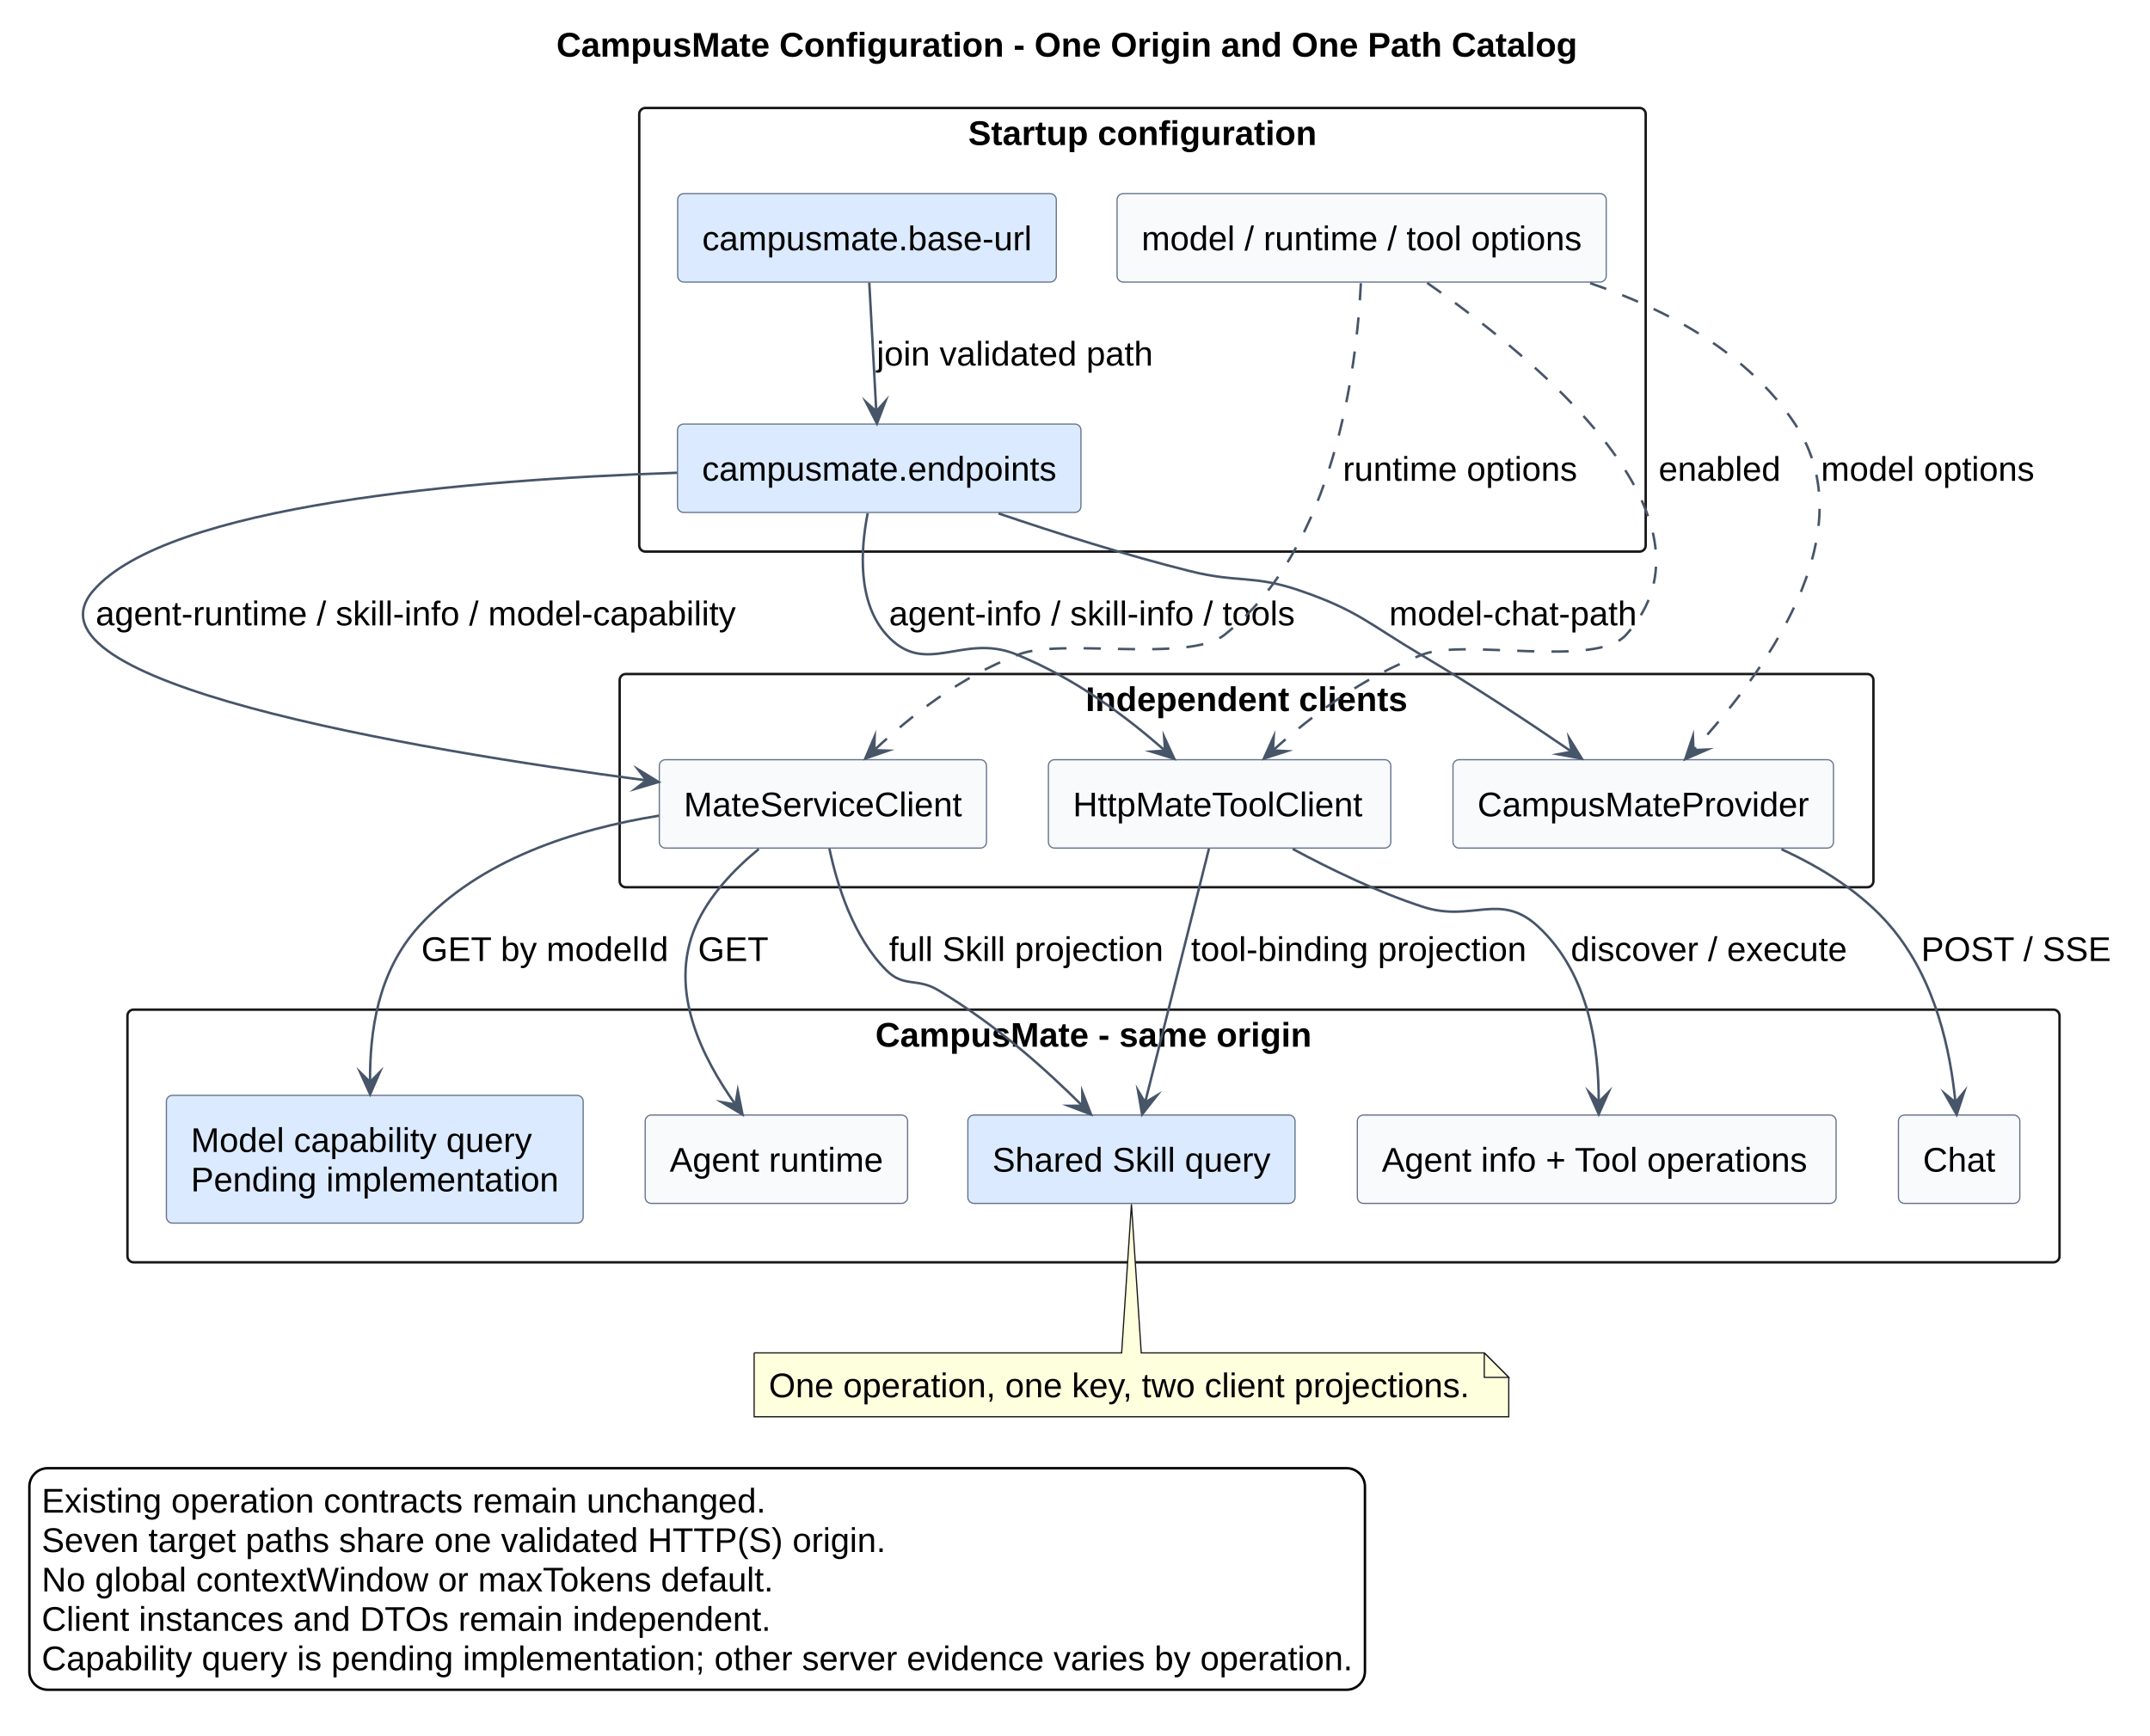
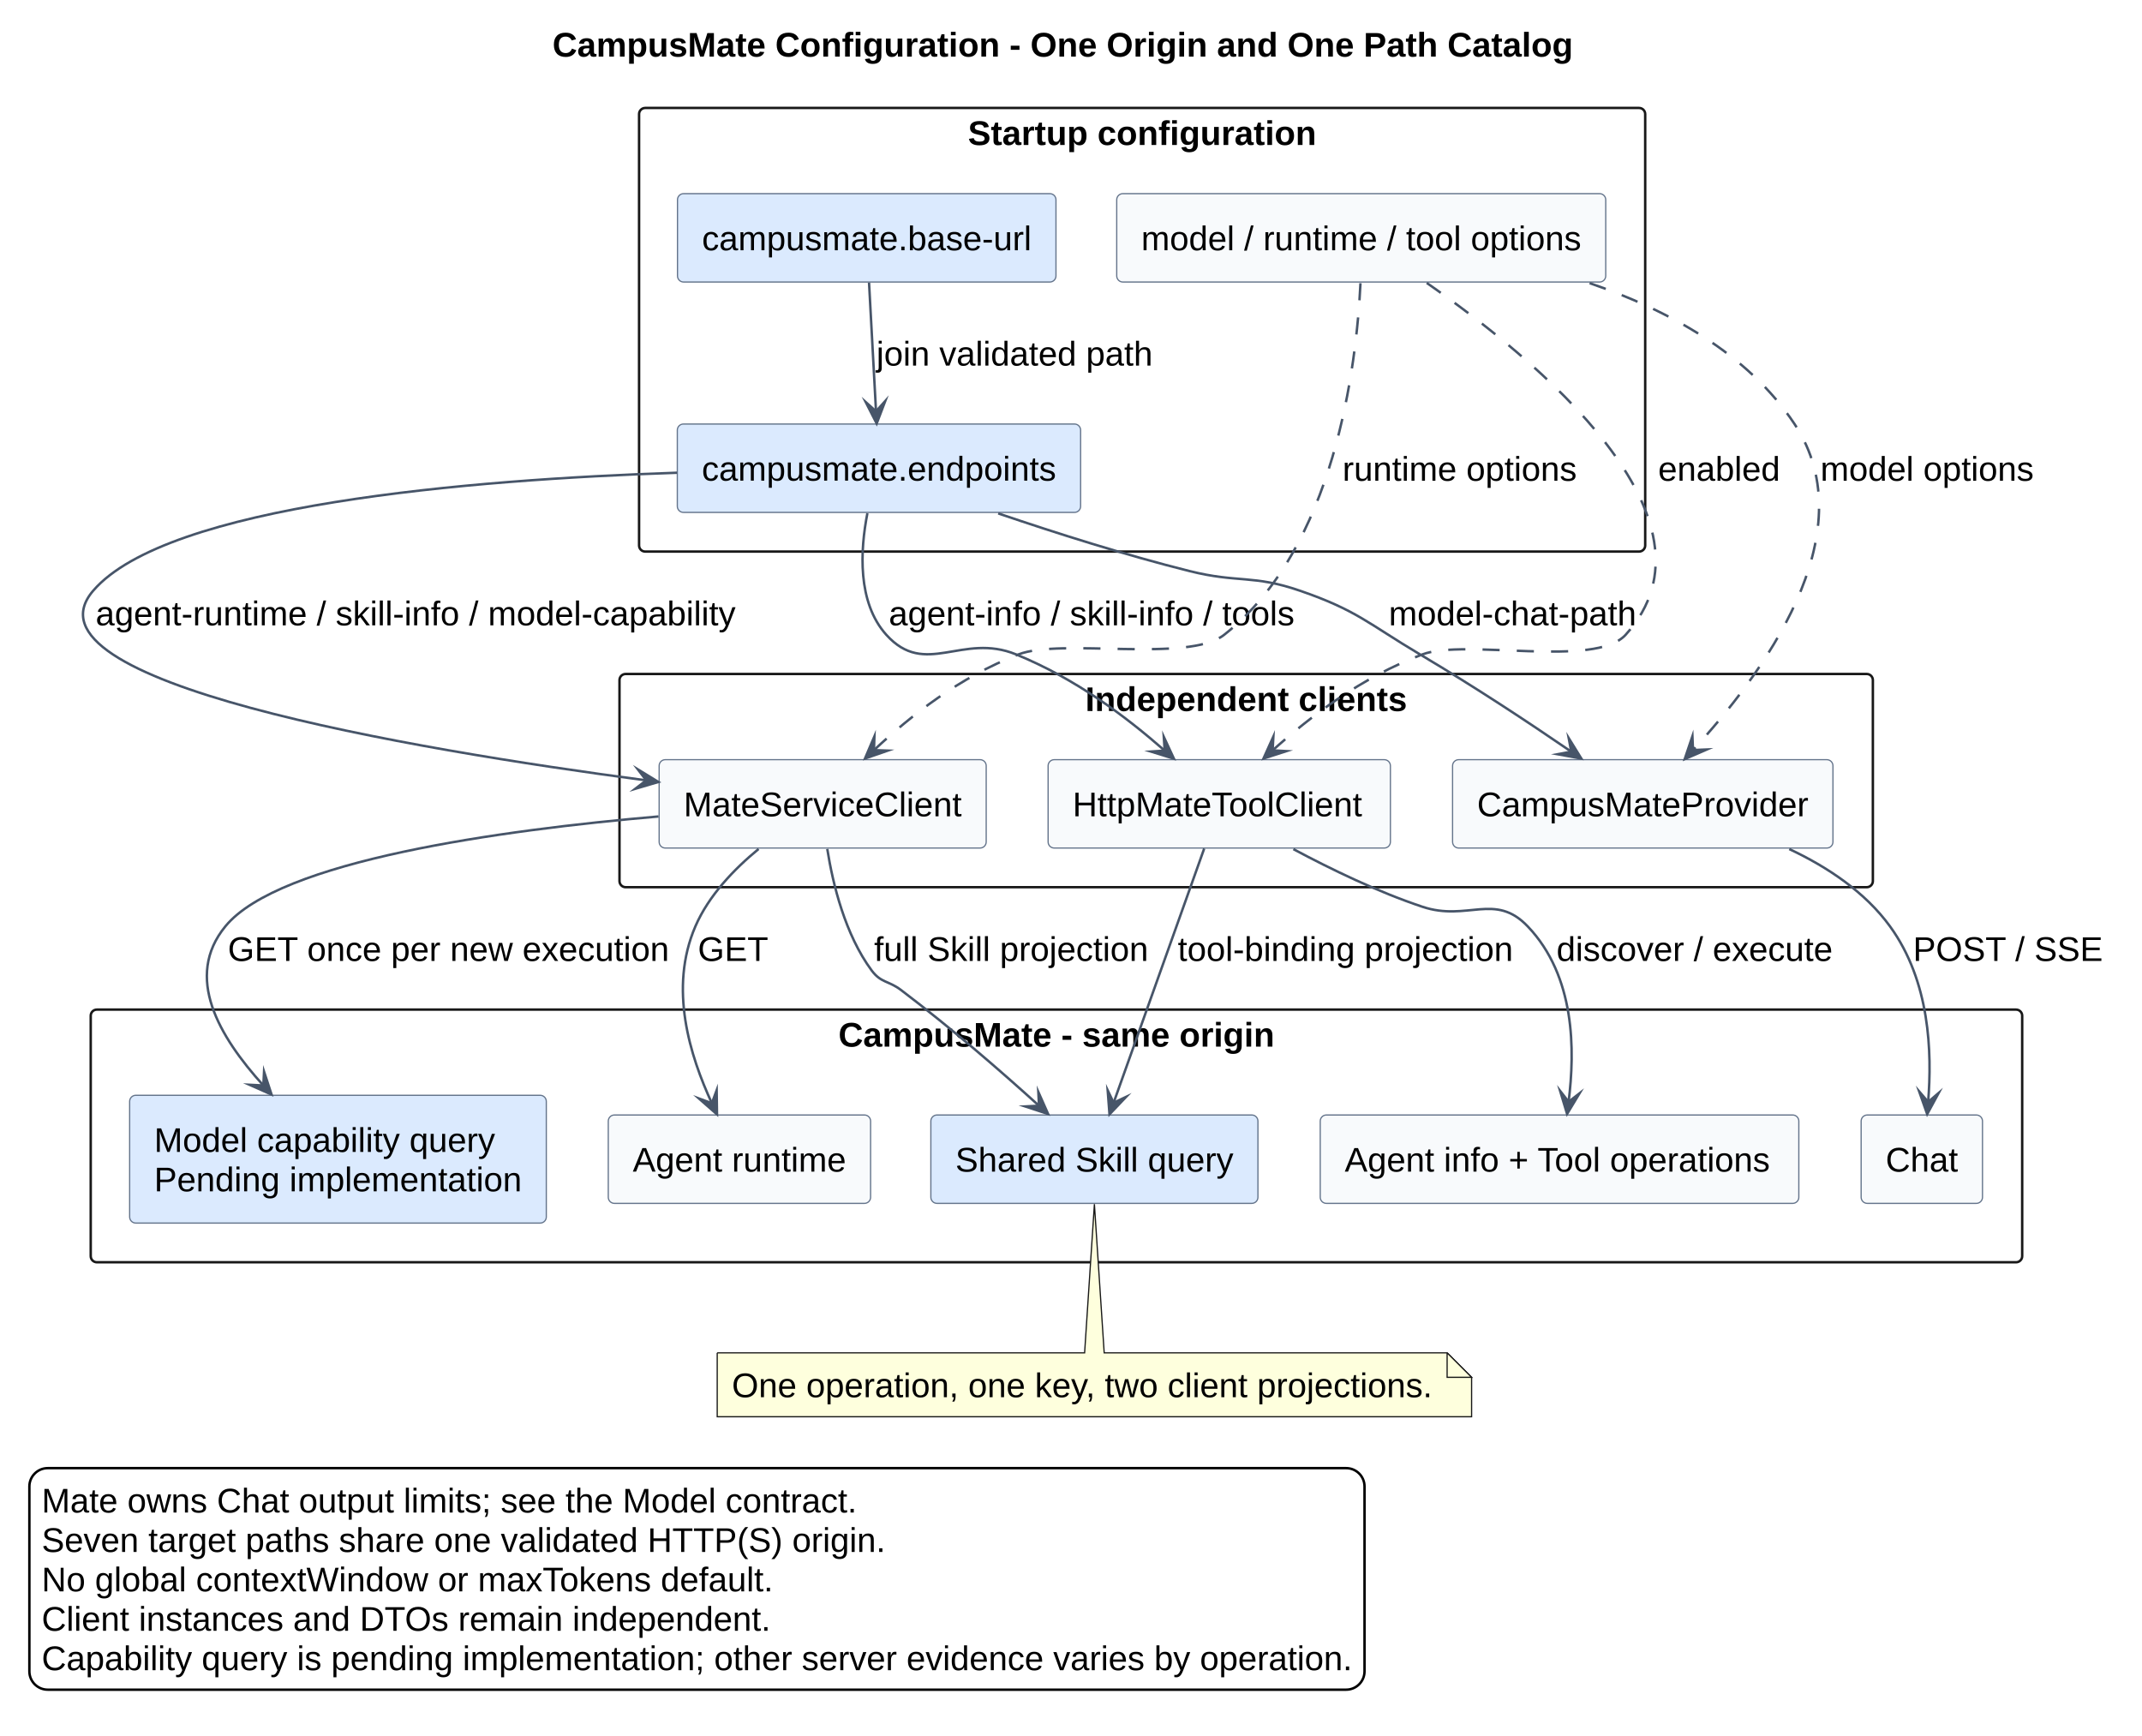
- <svg xmlns="http://www.w3.org/2000/svg" contentStyleType="text/css" data-diagram-type="DESCRIPTION" height="709px" preserveAspectRatio="none" style="width:878px;height:709px;background:#FFFFFF;" version="1.1" viewBox="0 0 878 709" width="878px" zoomAndPan="magnify">
+ <svg xmlns="http://www.w3.org/2000/svg" contentStyleType="text/css" data-diagram-type="DESCRIPTION" height="709px" preserveAspectRatio="none" style="width:875px;height:709px;background:#FFFFFF;" version="1.1" viewBox="0 0 875 709" width="875px" zoomAndPan="magnify">
  <defs />
  <g>
    <g class="title" data-source-line="24">
-       <text fill="#000000" font-family="Arial" font-size="14" font-weight="700" lengthAdjust="spacing" textLength="416.91" x="227.215" y="23.132">CampusMate Configuration - One Origin and One Path Catalog</text>
+       <text fill="#000000" font-family="Arial" font-size="14" font-weight="700" lengthAdjust="spacing" textLength="416.91" x="225.675" y="23.132">CampusMate Configuration - One Origin and One Path Catalog</text>
    </g>
    <g class="cluster" data-qualified-name="Startup configuration" data-source-line="40" id="ent0001">
-       <rect fill="none" height="181.2" rx="2.5" ry="2.5" style="stroke:#181818;stroke-width:1;" width="411" x="261.05" y="44.099" />
-       <text fill="#000000" font-family="Arial" font-size="14" font-weight="700" lengthAdjust="spacing" textLength="142.324" x="395.388" y="59.23">Startup configuration</text>
+       <rect fill="none" height="181.2" rx="2.5" ry="2.5" style="stroke:#181818;stroke-width:1;" width="411" x="261.06" y="44.099" />
+       <text fill="#000000" font-family="Arial" font-size="14" font-weight="700" lengthAdjust="spacing" textLength="142.324" x="395.398" y="59.23">Startup configuration</text>
    </g>
    <g class="cluster" data-qualified-name="Independent clients" data-source-line="45" id="ent0005">
-       <rect fill="none" height="87.09" rx="2.5" ry="2.5" style="stroke:#181818;stroke-width:1;" width="512" x="253.05" y="275.299" />
-       <text fill="#000000" font-family="Arial" font-size="14" font-weight="700" lengthAdjust="spacing" textLength="131.462" x="443.319" y="290.43">Independent clients</text>
+       <rect fill="none" height="87.09" rx="2.5" ry="2.5" style="stroke:#181818;stroke-width:1;" width="512" x="253.06" y="275.299" />
+       <text fill="#000000" font-family="Arial" font-size="14" font-weight="700" lengthAdjust="spacing" textLength="131.462" x="443.329" y="290.43">Independent clients</text>
    </g>
    <g class="cluster" data-qualified-name="CampusMate - same origin" data-source-line="50" id="ent0009">
-       <rect fill="none" height="103.2" rx="2.5" ry="2.5" style="stroke:#181818;stroke-width:1;" width="789" x="52.05" y="412.389" />
-       <text fill="#000000" font-family="Arial" font-size="14" font-weight="700" lengthAdjust="spacing" textLength="178.151" x="357.474" y="427.521">CampusMate - same origin</text>
+       <rect fill="none" height="103.2" rx="2.5" ry="2.5" style="stroke:#181818;stroke-width:1;" width="789" x="37.06" y="412.389" />
+       <text fill="#000000" font-family="Arial" font-size="14" font-weight="700" lengthAdjust="spacing" textLength="178.151" x="342.484" y="427.521">CampusMate - same origin</text>
    </g>
    <g class="entity" data-qualified-name="Startup configuration.Origin" data-source-line="41" id="ent0002">
      <rect fill="#DBEAFE" height="36.099" rx="2.5" ry="2.5" style="stroke:#64748B;stroke-width:0.5;" width="154.613" x="276.75" y="79.099" />
      <text fill="#000000" font-family="Arial" font-size="14" lengthAdjust="spacing" textLength="134.613" x="286.75" y="102.231">campusmate.base-url</text>
    </g>
    <g class="entity" data-qualified-name="Startup configuration.Paths" data-source-line="42" id="ent0003">
      <rect fill="#DBEAFE" height="36.099" rx="2.5" ry="2.5" style="stroke:#64748B;stroke-width:0.5;" width="164.751" x="276.68" y="173.199" />
      <text fill="#000000" font-family="Arial" font-size="14" lengthAdjust="spacing" textLength="144.751" x="286.68" y="196.331">campusmate.endpoints</text>
    </g>
    <g class="entity" data-qualified-name="Startup configuration.Options" data-source-line="43" id="ent0004">
      <rect fill="#F8FAFC" height="36.099" rx="2.5" ry="2.5" style="stroke:#64748B;stroke-width:0.5;" width="199.758" x="456.18" y="79.099" />
      <text fill="#000000" font-family="Arial" font-size="14" lengthAdjust="spacing" textLength="179.758" x="466.18" y="102.231">model / runtime / tool options</text>
    </g>
    <g class="entity" data-qualified-name="Independent clients.ChatClient" data-source-line="46" id="ent0006">
-       <rect fill="#F8FAFC" height="36.099" rx="2.5" ry="2.5" style="stroke:#64748B;stroke-width:0.5;" width="155.386" x="593.36" y="310.299" />
-       <text fill="#000000" font-family="Arial" font-size="14" lengthAdjust="spacing" textLength="135.386" x="603.36" y="333.43">CampusMateProvider</text>
+       <rect fill="#F8FAFC" height="36.099" rx="2.5" ry="2.5" style="stroke:#64748B;stroke-width:0.5;" width="155.386" x="593.37" y="310.299" />
+       <text fill="#000000" font-family="Arial" font-size="14" lengthAdjust="spacing" textLength="135.386" x="603.37" y="333.43">CampusMateProvider</text>
    </g>
    <g class="entity" data-qualified-name="Independent clients.RuntimeClient" data-source-line="47" id="ent0007">
-       <rect fill="#F8FAFC" height="36.099" rx="2.5" ry="2.5" style="stroke:#64748B;stroke-width:0.5;" width="133.6" x="269.25" y="310.299" />
-       <text fill="#000000" font-family="Arial" font-size="14" lengthAdjust="spacing" textLength="113.6" x="279.25" y="333.43">MateServiceClient</text>
+       <rect fill="#F8FAFC" height="36.099" rx="2.5" ry="2.5" style="stroke:#64748B;stroke-width:0.5;" width="133.6" x="269.26" y="310.299" />
+       <text fill="#000000" font-family="Arial" font-size="14" lengthAdjust="spacing" textLength="113.6" x="279.26" y="333.43">MateServiceClient</text>
    </g>
    <g class="entity" data-qualified-name="Independent clients.ToolClient" data-source-line="48" id="ent0008">
-       <rect fill="#F8FAFC" height="36.099" rx="2.5" ry="2.5" style="stroke:#64748B;stroke-width:0.5;" width="139.827" x="428.14" y="310.299" />
-       <text fill="#000000" font-family="Arial" font-size="14" lengthAdjust="spacing" textLength="119.827" x="438.14" y="333.43">HttpMateToolClient</text>
+       <rect fill="#F8FAFC" height="36.099" rx="2.5" ry="2.5" style="stroke:#64748B;stroke-width:0.5;" width="139.827" x="428.15" y="310.299" />
+       <text fill="#000000" font-family="Arial" font-size="14" lengthAdjust="spacing" textLength="119.827" x="438.15" y="333.43">HttpMateToolClient</text>
    </g>
    <g class="entity" data-qualified-name="CampusMate - same origin.Chat" data-source-line="51" id="ent0010">
-       <rect fill="#F8FAFC" height="36.099" rx="2.5" ry="2.5" style="stroke:#64748B;stroke-width:0.5;" width="49.572" x="775.27" y="455.439" />
-       <text fill="#000000" font-family="Arial" font-size="14" lengthAdjust="spacing" textLength="29.572" x="785.27" y="478.57">Chat</text>
+       <rect fill="#F8FAFC" height="36.099" rx="2.5" ry="2.5" style="stroke:#64748B;stroke-width:0.5;" width="49.572" x="760.27" y="455.439" />
+       <text fill="#000000" font-family="Arial" font-size="14" lengthAdjust="spacing" textLength="29.572" x="770.27" y="478.57">Chat</text>
    </g>
    <g class="entity" data-qualified-name="CampusMate - same origin.Runtime" data-source-line="52" id="ent0011">
-       <rect fill="#F8FAFC" height="36.099" rx="2.5" ry="2.5" style="stroke:#64748B;stroke-width:0.5;" width="107.158" x="263.48" y="455.439" />
-       <text fill="#000000" font-family="Arial" font-size="14" lengthAdjust="spacing" textLength="87.158" x="273.48" y="478.57">Agent runtime</text>
+       <rect fill="#F8FAFC" height="36.099" rx="2.5" ry="2.5" style="stroke:#64748B;stroke-width:0.5;" width="107.158" x="248.48" y="455.439" />
+       <text fill="#000000" font-family="Arial" font-size="14" lengthAdjust="spacing" textLength="87.158" x="258.48" y="478.57">Agent runtime</text>
    </g>
    <g class="entity" data-qualified-name="CampusMate - same origin.Skill" data-source-line="53" id="ent0012">
-       <rect fill="#DBEAFE" height="36.099" rx="2.5" ry="2.5" style="stroke:#64748B;stroke-width:0.5;" width="133.613" x="395.25" y="455.439" />
-       <text fill="#000000" font-family="Arial" font-size="14" lengthAdjust="spacing" textLength="113.613" x="405.25" y="478.57">Shared Skill query</text>
+       <rect fill="#DBEAFE" height="36.099" rx="2.5" ry="2.5" style="stroke:#64748B;stroke-width:0.5;" width="133.613" x="380.25" y="455.439" />
+       <text fill="#000000" font-family="Arial" font-size="14" lengthAdjust="spacing" textLength="113.613" x="390.25" y="478.57">Shared Skill query</text>
    </g>
    <g class="entity" data-qualified-name="CampusMate - same origin.Capabilities" data-source-line="54" id="ent0013">
-       <rect fill="#DBEAFE" height="52.197" rx="2.5" ry="2.5" style="stroke:#64748B;stroke-width:0.5;" width="170.206" x="67.95" y="447.389" />
-       <text fill="#000000" font-family="Arial" font-size="14" lengthAdjust="spacing" textLength="139.296" x="77.95" y="470.521">Model capability query</text>
-       <text fill="#000000" font-family="Arial" font-size="14" lengthAdjust="spacing" textLength="150.206" x="77.95" y="486.619">Pending implementation</text>
+       <rect fill="#DBEAFE" height="52.197" rx="2.5" ry="2.5" style="stroke:#64748B;stroke-width:0.5;" width="170.206" x="52.96" y="447.389" />
+       <text fill="#000000" font-family="Arial" font-size="14" lengthAdjust="spacing" textLength="139.296" x="62.96" y="470.521">Model capability query</text>
+       <text fill="#000000" font-family="Arial" font-size="14" lengthAdjust="spacing" textLength="150.206" x="62.96" y="486.619">Pending implementation</text>
    </g>
    <g class="entity" data-qualified-name="CampusMate - same origin.Tools" data-source-line="55" id="ent0014">
-       <rect fill="#F8FAFC" height="36.099" rx="2.5" ry="2.5" style="stroke:#64748B;stroke-width:0.5;" width="195.506" x="554.3" y="455.439" />
-       <text fill="#000000" font-family="Arial" font-size="14" lengthAdjust="spacing" textLength="175.506" x="564.3" y="478.57">Agent info + Tool operations</text>
+       <rect fill="#F8FAFC" height="36.099" rx="2.5" ry="2.5" style="stroke:#64748B;stroke-width:0.5;" width="195.506" x="539.31" y="455.439" />
+       <text fill="#000000" font-family="Arial" font-size="14" lengthAdjust="spacing" textLength="175.506" x="549.31" y="478.57">Agent info + Tool operations</text>
    </g>
    <g class="entity" data-qualified-name="GMN28" data-source-line="72" id="ent0029">
-       <path d="M307.97,552.589 L307.97,578.687 A0,0 0 0 0 307.97,578.687 L616.134,578.687 A0,0 0 0 0 616.134,578.687 L616.134,562.589 L606.134,552.589 L466.05,552.589 L462.05,491.869 L458.05,552.589 L307.97,552.589 A0,0 0 0 0 307.97,552.589" fill="#FEFFDD" style="stroke:#181818;stroke-width:0.5;" />
-       <path d="M606.134,552.589 L606.134,562.589 L616.134,562.589 L606.134,552.589" fill="#FEFFDD" style="stroke:#181818;stroke-width:0.5;" />
-       <text fill="#000000" font-family="Arial" font-size="14" lengthAdjust="spacing" textLength="287.164" x="313.97" y="570.721">One operation, one key, two client projections.</text>
+       <path d="M292.98,552.589 L292.98,578.687 A0,0 0 0 0 292.98,578.687 L601.144,578.687 A0,0 0 0 0 601.144,578.687 L601.144,562.589 L591.144,552.589 L451.06,552.589 L447.06,491.869 L443.06,552.589 L292.98,552.589 A0,0 0 0 0 292.98,552.589" fill="#FEFFDD" style="stroke:#181818;stroke-width:0.5;" />
+       <path d="M591.144,552.589 L591.144,562.589 L601.144,562.589 L591.144,552.589" fill="#FEFFDD" style="stroke:#181818;stroke-width:0.5;" />
+       <text fill="#000000" font-family="Arial" font-size="14" lengthAdjust="spacing" textLength="287.164" x="298.98" y="570.721">One operation, one key, two client projections.</text>
    </g>
    <g class="link" data-entity-1="ent0002" data-entity-2="ent0003" data-link-type="dependency" data-source-line="57" id="lnk15">
-       <path d="M354.99,115.469 C355.89,131.939 356.96,151.566 357.85,168.006" fill="none" id="Origin-to-Paths" style="stroke:#475569;stroke-width:1;" />
+       <path d="M355,115.469 C355.89,131.939 356.96,151.566 357.85,168.006" fill="none" id="Origin-to-Paths" style="stroke:#475569;stroke-width:1;" />
      <polygon fill="#475569" points="358.12,172.999,361.628,163.796,357.85,168.006,353.639,164.228,358.12,172.999" style="stroke:#475569;stroke-width:1;stroke-linejoin:miter;stroke-miterlimit:10;" />
-       <text fill="#000000" font-family="Arial" font-size="14" lengthAdjust="spacing" textLength="112.861" x="358" y="149.331">join validated path</text>
+       <text fill="#000000" font-family="Arial" font-size="14" lengthAdjust="spacing" textLength="112.861" x="358.01" y="149.331">join validated path</text>
    </g>
    <g class="link" data-entity-1="ent0003" data-entity-2="ent0006" data-link-type="dependency" data-source-line="58" id="lnk16">
-       <path d="M407.76,209.709 C431.21,217.679 459.86,226.769 486.05,233.299 C505.76,238.209 511.85,234.679 531.05,241.299 C554.36,249.329 558.85,254.709 580.05,267.299 C602.84,280.819 623.793,294.685 641.843,307.035" fill="none" id="Paths-to-ChatClient" style="stroke:#475569;stroke-width:1;" />
-       <polygon fill="#475569" points="645.97,309.859,640.801,301.475,641.843,307.035,636.284,308.078,645.97,309.859" style="stroke:#475569;stroke-width:1;stroke-linejoin:miter;stroke-miterlimit:10;" />
-       <text fill="#000000" font-family="Arial" font-size="14" lengthAdjust="spacing" textLength="101.165" x="567.28" y="255.43">model-chat-path</text>
+       <path d="M407.76,209.709 C431.21,217.679 459.87,226.769 486.06,233.299 C505.77,238.209 511.85,234.679 531.06,241.299 C554.37,249.329 558.86,254.709 580.06,267.299 C602.85,280.819 623.803,294.685 641.854,307.035" fill="none" id="Paths-to-ChatClient" style="stroke:#475569;stroke-width:1;" />
+       <polygon fill="#475569" points="645.98,309.859,640.811,301.475,641.854,307.035,636.293,308.078,645.98,309.859" style="stroke:#475569;stroke-width:1;stroke-linejoin:miter;stroke-miterlimit:10;" />
+       <text fill="#000000" font-family="Arial" font-size="14" lengthAdjust="spacing" textLength="101.165" x="567.29" y="255.43">model-chat-path</text>
    </g>
    <g class="link" data-entity-1="ent0003" data-entity-2="ent0007" data-link-type="dependency" data-source-line="59" id="lnk17">
-       <path d="M276.54,193.099 C191.82,195.929 68.22,206.169 38.05,241.299 C6,278.619 166.613,305.852 263.993,318.752" fill="none" id="Paths-to-RuntimeClient" style="stroke:#475569;stroke-width:1;" />
+       <path d="M276.54,193.099 C191.82,195.929 68.22,206.169 38.06,241.299 C6,278.619 166.623,305.852 263.993,318.752" fill="none" id="Paths-to-RuntimeClient" style="stroke:#475569;stroke-width:1;" />
      <polygon fill="#475569" points="268.95,319.409,260.553,314.261,263.993,318.752,259.503,322.192,268.95,319.409" style="stroke:#475569;stroke-width:1;stroke-linejoin:miter;stroke-miterlimit:10;" />
-       <text fill="#000000" font-family="Arial" font-size="14" lengthAdjust="spacing" textLength="261.44" x="39.05" y="255.43">agent-runtime / skill-info / model-capability</text>
+       <text fill="#000000" font-family="Arial" font-size="14" lengthAdjust="spacing" textLength="261.44" x="39.06" y="255.43">agent-runtime / skill-info / model-capability</text>
    </g>
    <g class="link" data-entity-1="ent0003" data-entity-2="ent0008" data-link-type="dependency" data-source-line="60" id="lnk18">
-       <path d="M354.33,209.639 C351.39,224.679 350.13,246.039 362.05,259.299 C377.99,276.999 393,258.279 415.05,267.299 C439.58,277.319 459.918,292.725 475.768,306.605" fill="none" id="Paths-to-ToolClient" style="stroke:#475569;stroke-width:1;" />
-       <polygon fill="#475569" points="479.53,309.899,475.394,300.96,475.768,306.605,470.124,306.979,479.53,309.899" style="stroke:#475569;stroke-width:1;stroke-linejoin:miter;stroke-miterlimit:10;" />
-       <text fill="#000000" font-family="Arial" font-size="14" lengthAdjust="spacing" textLength="165.744" x="363.05" y="255.43">agent-info / skill-info / tools</text>
+       <path d="M354.33,209.639 C351.39,224.679 350.13,246.039 362.06,259.299 C378,276.999 393.01,258.279 415.06,267.299 C439.59,277.319 459.917,292.726 475.777,306.606" fill="none" id="Paths-to-ToolClient" style="stroke:#475569;stroke-width:1;" />
+       <polygon fill="#475569" points="479.54,309.899,475.402,300.961,475.777,306.606,470.133,306.982,479.54,309.899" style="stroke:#475569;stroke-width:1;stroke-linejoin:miter;stroke-miterlimit:10;" />
+       <text fill="#000000" font-family="Arial" font-size="14" lengthAdjust="spacing" textLength="165.744" x="363.06" y="255.43">agent-info / skill-info / tools</text>
    </g>
    <g class="link" data-entity-1="ent0004" data-entity-2="ent0006" data-link-type="dependency" data-source-line="61" id="lnk19">
-       <path d="M649.35,115.649 C681.4,126.609 713.98,144.389 733.05,173.199 C762.99,218.409 718.905,276.669 691.575,306.379" fill="none" id="Options-to-ChatClient" style="stroke:#475569;stroke-width:1;stroke-dasharray:7,7;" />
-       <polygon fill="#475569" points="688.19,310.059,697.227,306.143,691.575,306.379,691.339,300.727,688.19,310.059" style="stroke:#475569;stroke-width:1;stroke-linejoin:miter;stroke-miterlimit:10;" />
+       <path d="M649.35,115.649 C681.4,126.609 713.99,144.389 733.06,173.199 C763,218.409 718.915,276.669 691.585,306.379" fill="none" id="Options-to-ChatClient" style="stroke:#475569;stroke-width:1;stroke-dasharray:7,7;" />
+       <polygon fill="#475569" points="688.2,310.059,697.237,306.143,691.585,306.379,691.349,300.727,688.2,310.059" style="stroke:#475569;stroke-width:1;stroke-linejoin:miter;stroke-miterlimit:10;" />
      <text fill="#000000" font-family="Arial" font-size="14" lengthAdjust="spacing" textLength="87.165" x="743.62" y="196.381">model options</text>
    </g>
    <g class="link" data-entity-1="ent0004" data-entity-2="ent0007" data-link-type="dependency" data-source-line="62" id="lnk20">
-       <path d="M555.74,115.679 C554.1,149.559 545.25,223.809 500.05,259.299 C485.31,270.879 433.54,260.519 416.05,267.299 C391.76,276.699 372.124,292.286 357.004,306.406" fill="none" id="Options-to-RuntimeClient" style="stroke:#475569;stroke-width:1;stroke-dasharray:7,7;" />
-       <polygon fill="#475569" points="353.35,309.819,362.658,306.599,357.004,306.406,357.198,300.752,353.35,309.819" style="stroke:#475569;stroke-width:1;stroke-linejoin:miter;stroke-miterlimit:10;" />
-       <text fill="#000000" font-family="Arial" font-size="14" lengthAdjust="spacing" textLength="95.717" x="548.38" y="196.381">runtime options</text>
+       <path d="M555.75,115.679 C554.11,149.559 545.25,223.809 500.06,259.299 C485.31,270.879 433.55,260.519 416.06,267.299 C391.77,276.699 372.135,292.287 357.005,306.407" fill="none" id="Options-to-RuntimeClient" style="stroke:#475569;stroke-width:1;stroke-dasharray:7,7;" />
+       <polygon fill="#475569" points="353.35,309.819,362.659,306.602,357.005,306.407,357.201,300.754,353.35,309.819" style="stroke:#475569;stroke-width:1;stroke-linejoin:miter;stroke-miterlimit:10;" />
+       <text fill="#000000" font-family="Arial" font-size="14" lengthAdjust="spacing" textLength="95.717" x="548.39" y="196.381">runtime options</text>
    </g>
    <g class="link" data-entity-1="ent0004" data-entity-2="ent0008" data-link-type="dependency" data-source-line="63" id="lnk21">
-       <path d="M582.82,115.559 C627.17,146.449 706.96,212.049 664.05,259.299 C651.6,273.009 598.39,260.749 581.05,267.299 C556.1,276.719 535.616,292.385 519.846,306.495" fill="none" id="Options-to-ToolClient" style="stroke:#475569;stroke-width:1;stroke-dasharray:7,7;" />
-       <polygon fill="#475569" points="516.12,309.829,525.494,306.808,519.846,306.495,520.16,300.846,516.12,309.829" style="stroke:#475569;stroke-width:1;stroke-linejoin:miter;stroke-miterlimit:10;" />
-       <text fill="#000000" font-family="Arial" font-size="14" lengthAdjust="spacing" textLength="49.827" x="677.33" y="196.381">enabled</text>
+       <path d="M582.82,115.559 C627.17,146.449 706.97,212.049 664.06,259.299 C651.6,273.009 598.39,260.749 581.06,267.299 C556.1,276.719 535.626,292.385 519.856,306.495" fill="none" id="Options-to-ToolClient" style="stroke:#475569;stroke-width:1;stroke-dasharray:7,7;" />
+       <polygon fill="#475569" points="516.13,309.829,525.504,306.808,519.856,306.495,520.17,300.846,516.13,309.829" style="stroke:#475569;stroke-width:1;stroke-linejoin:miter;stroke-miterlimit:10;" />
+       <text fill="#000000" font-family="Arial" font-size="14" lengthAdjust="spacing" textLength="49.827" x="677.34" y="196.381">enabled</text>
    </g>
    <g class="link" data-entity-1="ent0006" data-entity-2="ent0010" data-link-type="dependency" data-source-line="64" id="lnk22">
-       <path d="M727.48,346.869 C743.78,354.319 760.32,364.569 772.05,378.389 C790.81,400.479 796.503,429.753 798.553,450.273" fill="none" id="ChatClient-to-Chat" style="stroke:#475569;stroke-width:1;" />
-       <polygon fill="#475569" points="799.05,455.249,802.135,445.896,798.553,450.273,794.175,446.691,799.05,455.249" style="stroke:#475569;stroke-width:1;stroke-linejoin:miter;stroke-miterlimit:10;" />
-       <text fill="#000000" font-family="Arial" font-size="14" lengthAdjust="spacing" textLength="77.8" x="784.54" y="392.521">POST / SSE</text>
+       <path d="M730.91,346.809 C746.55,354.149 761.87,364.359 772.06,378.389 C788.43,400.949 789.254,429.744 787.644,450.104" fill="none" id="ChatClient-to-Chat" style="stroke:#475569;stroke-width:1;" />
+       <polygon fill="#475569" points="787.25,455.089,791.947,446.432,787.644,450.104,783.972,445.801,787.25,455.089" style="stroke:#475569;stroke-width:1;stroke-linejoin:miter;stroke-miterlimit:10;" />
+       <text fill="#000000" font-family="Arial" font-size="14" lengthAdjust="spacing" textLength="77.8" x="781.46" y="392.521">POST / SSE</text>
    </g>
    <g class="link" data-entity-1="ent0007" data-entity-2="ent0011" data-link-type="dependency" data-source-line="65" id="lnk23">
-       <path d="M309.88,346.779 C299.82,355.039 289.46,365.859 284.05,378.389 C272.74,404.619 286.833,432.046 300.333,451.136" fill="none" id="RuntimeClient-to-Runtime" style="stroke:#475569;stroke-width:1;" />
-       <polygon fill="#475569" points="303.22,455.219,301.289,445.561,300.333,451.136,294.758,450.18,303.22,455.219" style="stroke:#475569;stroke-width:1;stroke-linejoin:miter;stroke-miterlimit:10;" />
-       <text fill="#000000" font-family="Arial" font-size="14" lengthAdjust="spacing" textLength="28.779" x="285.05" y="392.521">GET</text>
+       <path d="M309.89,346.779 C299.83,355.039 289.47,365.859 284.06,378.389 C273.12,403.749 281.845,431.249 290.795,450.639" fill="none" id="RuntimeClient-to-Runtime" style="stroke:#475569;stroke-width:1;" />
+       <polygon fill="#475569" points="292.89,455.179,292.75,445.331,290.795,450.639,285.486,448.683,292.89,455.179" style="stroke:#475569;stroke-width:1;stroke-linejoin:miter;stroke-miterlimit:10;" />
+       <text fill="#000000" font-family="Arial" font-size="14" lengthAdjust="spacing" textLength="28.779" x="285.06" y="392.521">GET</text>
    </g>
    <g class="link" data-entity-1="ent0007" data-entity-2="ent0013" data-link-type="dependency" data-source-line="66" id="lnk24">
-       <path d="M269.11,333.169 C235.09,338.649 195.82,351.029 171.05,378.389 C154.32,396.899 150.977,421.019 151.117,441.969" fill="none" id="RuntimeClient-to-Capabilities" style="stroke:#475569;stroke-width:1;" />
-       <polygon fill="#475569" points="151.15,446.969,155.09,437.942,151.117,441.969,147.09,437.996,151.15,446.969" style="stroke:#475569;stroke-width:1;stroke-linejoin:miter;stroke-miterlimit:10;" />
-       <text fill="#000000" font-family="Arial" font-size="14" lengthAdjust="spacing" textLength="101.151" x="172.05" y="392.521">GET by modelId</text>
+       <path d="M269,333.499 C204.64,339.059 114.06,351.529 92.06,378.389 C75.12,399.069 89.447,423.319 107.577,443.379" fill="none" id="RuntimeClient-to-Capabilities" style="stroke:#475569;stroke-width:1;" />
+       <polygon fill="#475569" points="110.93,447.089,107.863,437.729,107.577,443.379,101.928,443.094,110.93,447.089" style="stroke:#475569;stroke-width:1;stroke-linejoin:miter;stroke-miterlimit:10;" />
+       <text fill="#000000" font-family="Arial" font-size="14" lengthAdjust="spacing" textLength="180.544" x="93.06" y="392.521">GET once per new execution</text>
    </g>
    <g class="link" data-entity-1="ent0007" data-entity-2="ent0012" data-link-type="dependency" data-source-line="67" id="lnk25">
-       <path d="M338.71,346.629 C341.87,361.609 348.51,382.929 362.05,396.389 C369.14,403.439 374.48,399.279 383.05,404.389 C406.85,418.579 426.875,436.613 441.995,451.652" fill="none" id="RuntimeClient-to-Skill" style="stroke:#475569;stroke-width:1;" />
-       <polygon fill="#475569" points="445.54,455.179,441.98,445.996,441.995,451.652,436.338,451.668,445.54,455.179" style="stroke:#475569;stroke-width:1;stroke-linejoin:miter;stroke-miterlimit:10;" />
-       <text fill="#000000" font-family="Arial" font-size="14" lengthAdjust="spacing" textLength="112.048" x="363.05" y="392.521">full Skill projection</text>
+       <path d="M337.94,346.769 C340.23,361.239 345.23,381.739 356.06,396.389 C359.87,401.549 362.96,400.519 368.06,404.389 C389.4,420.609 408.764,437.473 424.434,451.663" fill="none" id="RuntimeClient-to-Skill" style="stroke:#475569;stroke-width:1;" />
+       <polygon fill="#475569" points="428.14,455.019,424.154,446.012,424.434,451.663,418.784,451.942,428.14,455.019" style="stroke:#475569;stroke-width:1;stroke-linejoin:miter;stroke-miterlimit:10;" />
+       <text fill="#000000" font-family="Arial" font-size="14" lengthAdjust="spacing" textLength="112.048" x="357.06" y="392.521">full Skill projection</text>
    </g>
    <g class="link" data-entity-1="ent0008" data-entity-2="ent0012" data-link-type="dependency" data-source-line="68" id="lnk26">
-       <path d="M493.71,346.609 C486.79,374.129 474.56,422.76 467.63,450.31" fill="none" id="ToolClient-to-Skill" style="stroke:#475569;stroke-width:1;" />
-       <polygon fill="#475569" points="466.41,455.159,472.485,447.406,467.63,450.31,464.726,445.455,466.41,455.159" style="stroke:#475569;stroke-width:1;stroke-linejoin:miter;stroke-miterlimit:10;" />
-       <text fill="#000000" font-family="Arial" font-size="14" lengthAdjust="spacing" textLength="136.978" x="486.38" y="392.521">tool-binding projection</text>
+       <path d="M491.91,346.609 C482.11,374.129 464.729,422.899 454.909,450.449" fill="none" id="ToolClient-to-Skill" style="stroke:#475569;stroke-width:1;" />
+       <polygon fill="#475569" points="453.23,455.159,460.02,448.024,454.909,450.449,452.484,445.338,453.23,455.159" style="stroke:#475569;stroke-width:1;stroke-linejoin:miter;stroke-miterlimit:10;" />
+       <text fill="#000000" font-family="Arial" font-size="14" lengthAdjust="spacing" textLength="136.978" x="481.11" y="392.521">tool-binding projection</text>
    </g>
    <g class="link" data-entity-1="ent0008" data-entity-2="ent0014" data-link-type="dependency" data-source-line="69" id="lnk27">
-       <path d="M527.91,346.749 C543.32,355.039 562.71,364.439 581.05,370.389 C601.21,376.939 612.48,364.029 628.05,378.389 C649.37,398.049 652.88,428.769 652.88,450.099" fill="none" id="ToolClient-to-Tools" style="stroke:#475569;stroke-width:1;" />
-       <polygon fill="#475569" points="652.88,455.099,656.88,446.099,652.88,450.099,648.88,446.099,652.88,455.099" style="stroke:#475569;stroke-width:1;stroke-linejoin:miter;stroke-miterlimit:10;" />
-       <text fill="#000000" font-family="Arial" font-size="14" lengthAdjust="spacing" textLength="112.834" x="641.45" y="392.521">discover / execute</text>
+       <path d="M528.34,346.839 C543.7,355.049 562.91,364.349 581.06,370.389 C599.5,376.539 610.64,364.329 624.06,378.389 C643.53,398.789 643.411,428.967 640.771,450.047" fill="none" id="ToolClient-to-Tools" style="stroke:#475569;stroke-width:1;" />
+       <polygon fill="#475569" points="640.15,455.009,645.237,446.575,640.771,450.047,637.299,445.581,640.15,455.009" style="stroke:#475569;stroke-width:1;stroke-linejoin:miter;stroke-miterlimit:10;" />
+       <text fill="#000000" font-family="Arial" font-size="14" lengthAdjust="spacing" textLength="112.834" x="635.82" y="392.521">discover / execute</text>
    </g>
    <g class="legend" data-source-line="74">
      <rect fill="none" height="90.493" rx="7.5" ry="7.5" style="stroke:#000000;stroke-width:1;" width="545.404" x="12" y="599.687" />
-       <text fill="#000000" font-family="Arial" font-size="14" lengthAdjust="spacing" textLength="295.729" x="17" y="617.819">Existing operation contracts remain unchanged.</text>
+       <text fill="#000000" font-family="Arial" font-size="14" lengthAdjust="spacing" textLength="333.047" x="17" y="617.819">Mate owns Chat output limits; see the Model contract.</text>
      <text fill="#000000" font-family="Arial" font-size="14" lengthAdjust="spacing" textLength="344.736" x="17" y="633.918">Seven target paths share one validated HTTP(S) origin.</text>
      <text fill="#000000" font-family="Arial" font-size="14" lengthAdjust="spacing" textLength="300.371" x="17" y="650.016">No global contextWindow or maxTokens default.</text>
      <text fill="#000000" font-family="Arial" font-size="14" lengthAdjust="spacing" textLength="298.054" x="17" y="666.115">Client instances and DTOs remain independent.</text>
      <text fill="#000000" font-family="Arial" font-size="14" lengthAdjust="spacing" textLength="535.404" x="17" y="682.214">Capability query is pending implementation; other server evidence varies by operation.</text>
    </g>
  </g>
</svg>
